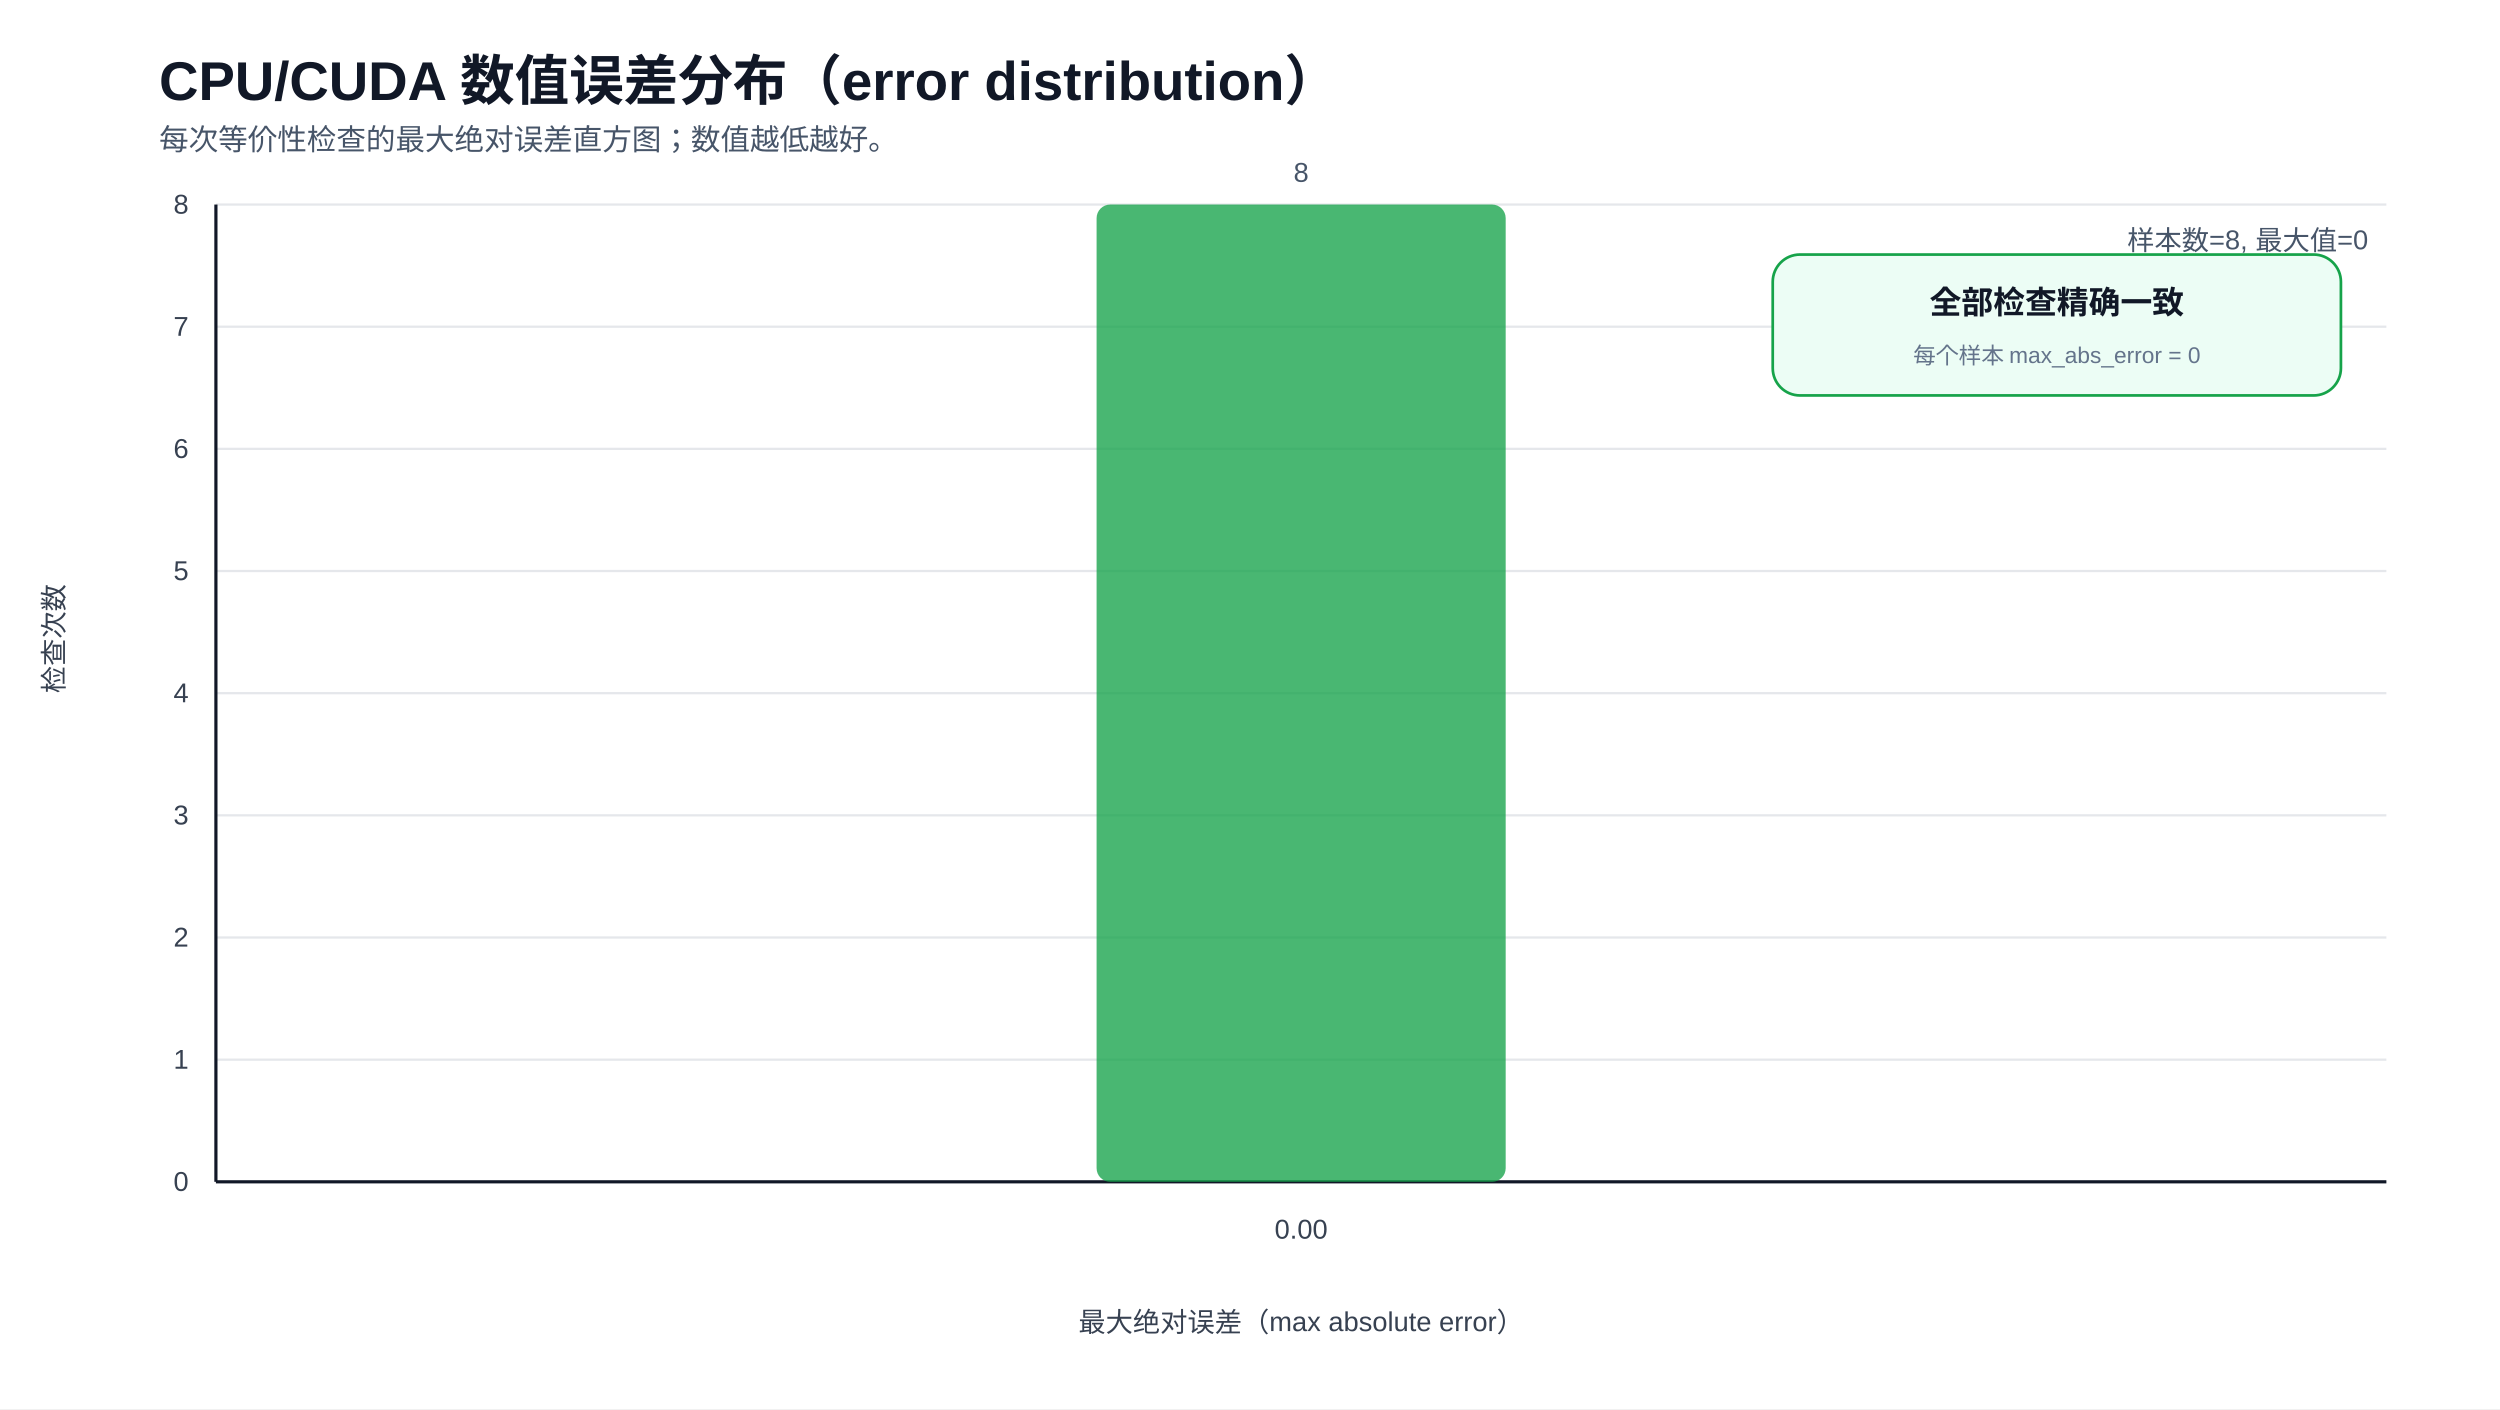
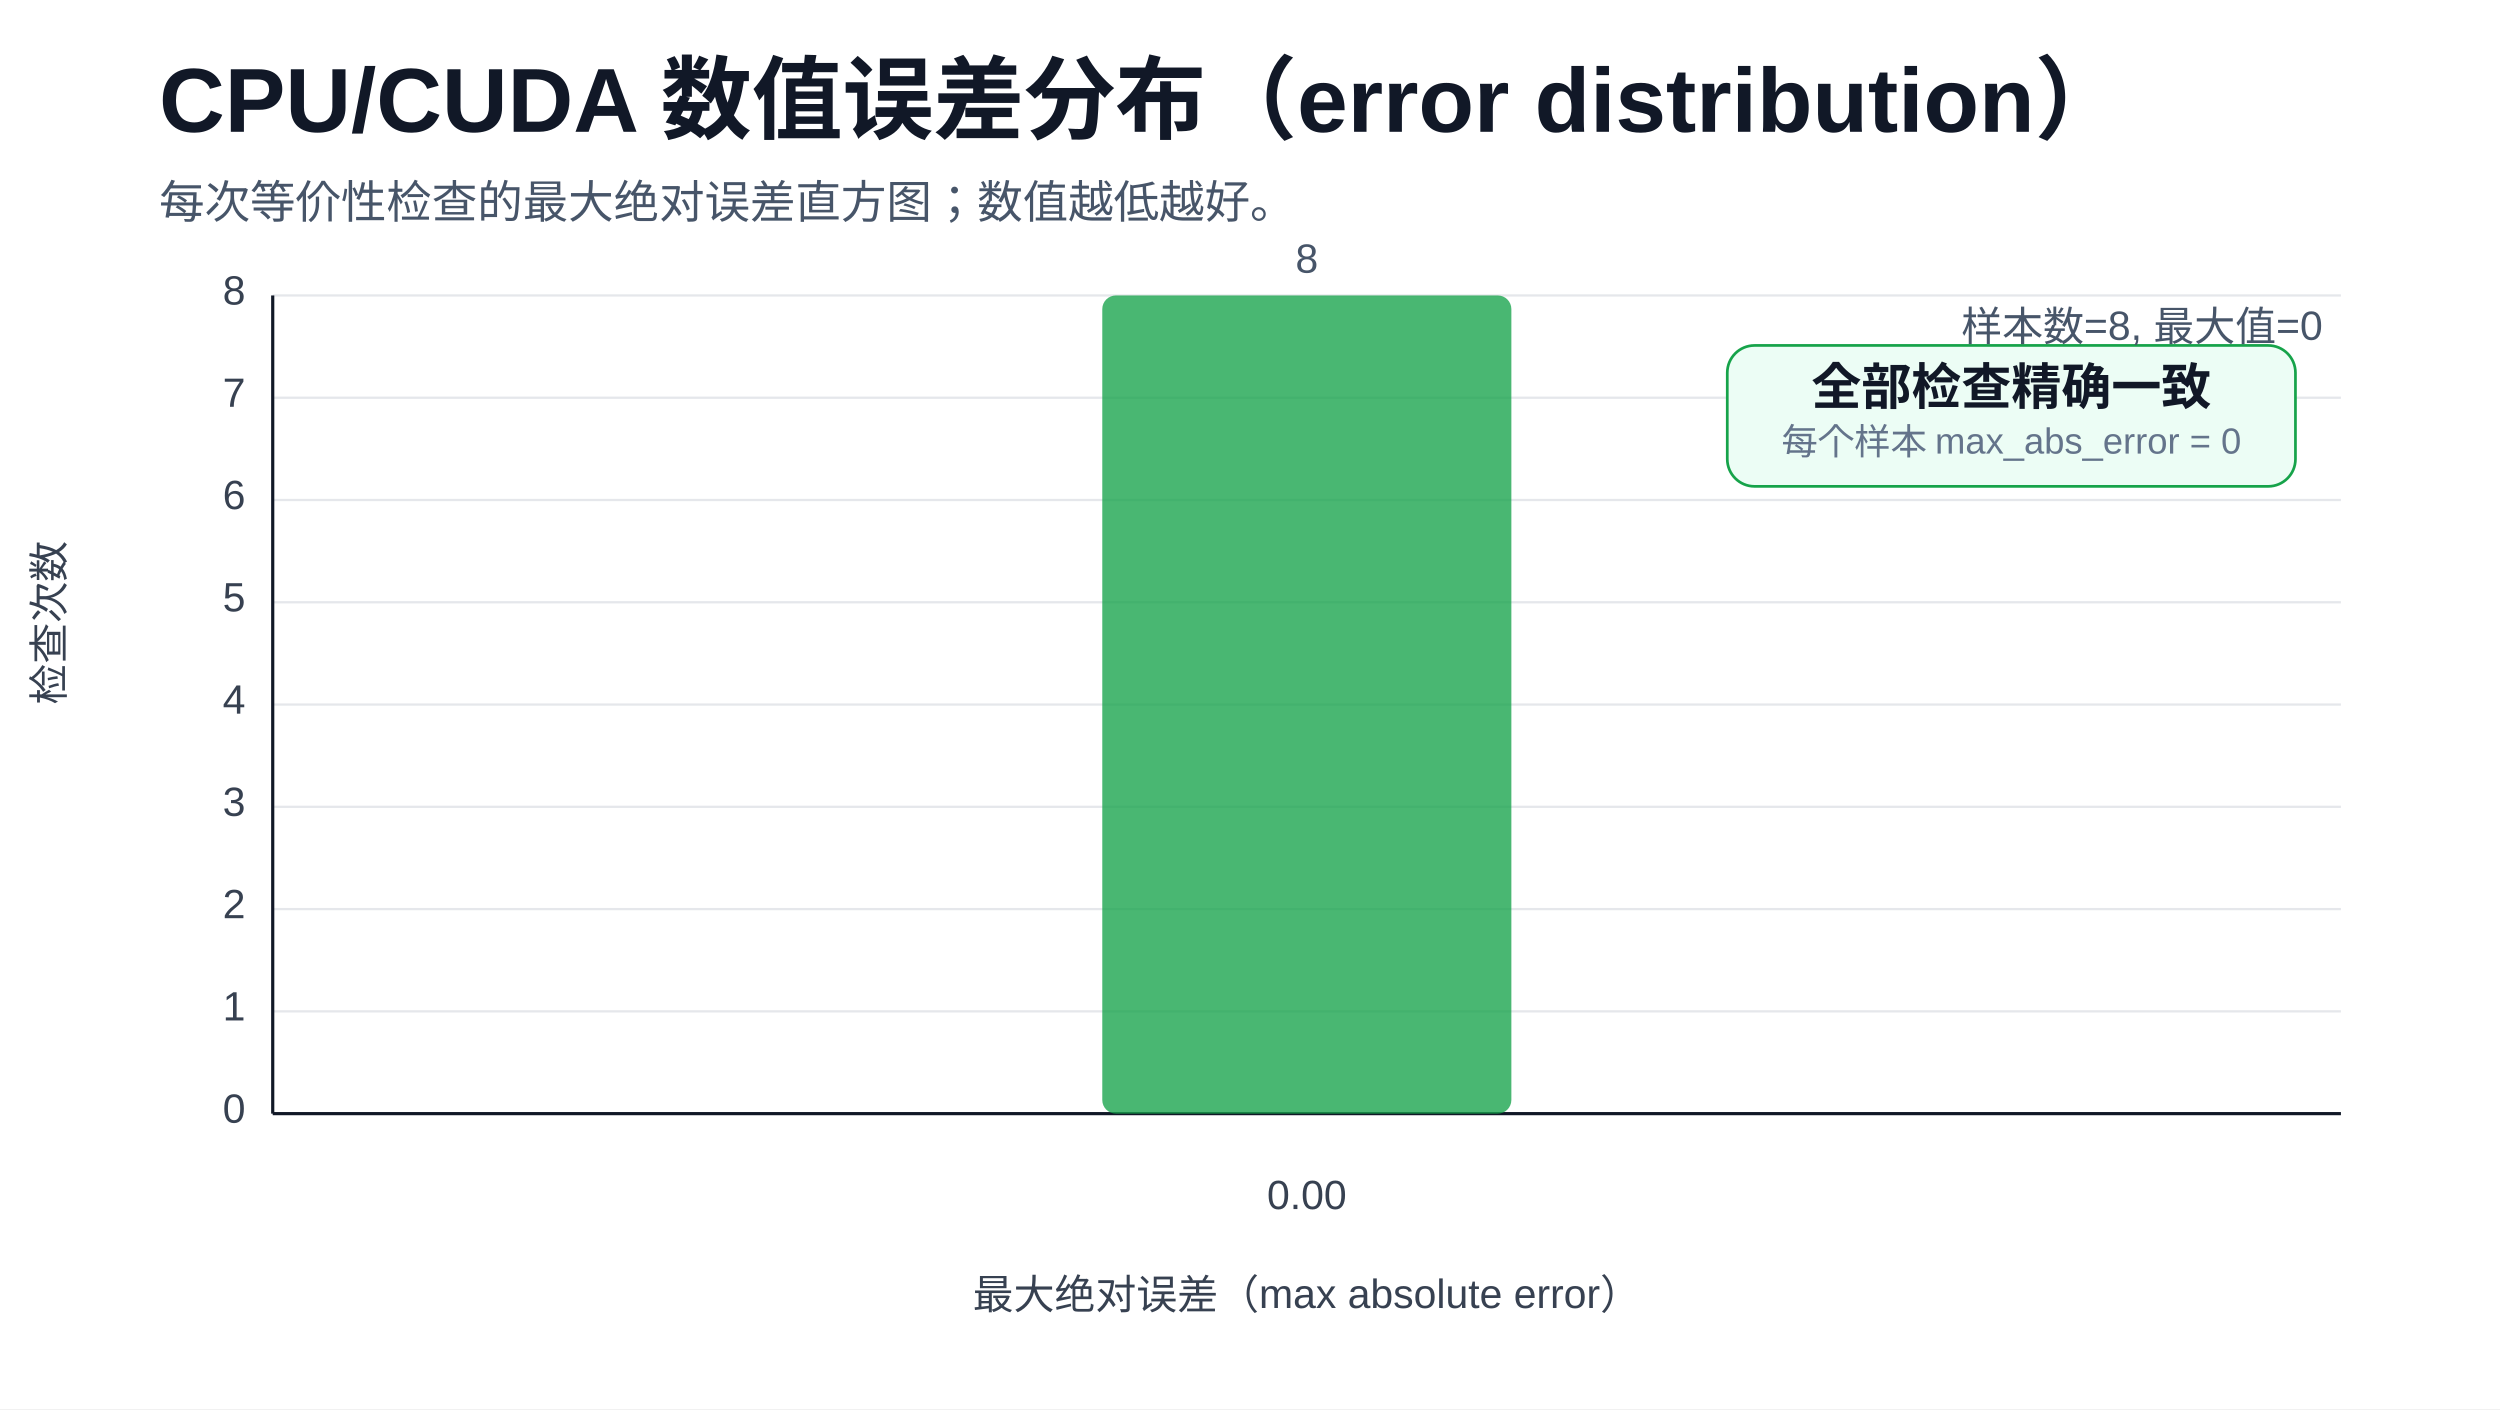
<svg xmlns="http://www.w3.org/2000/svg" width="1100" height="620" viewBox="0 0 1100 620" role="img">
  <style>
text{font-family:'AR PL UMing TW MBE','AR PL UMing CN','FandolHei','Microsoft YaHei','SimHei',Arial,Helvetica,sans-serif;fill:#111827;}
- .title{font-size:24px;font-weight:700;}
- .subtitle{font-size:13px;fill:#475569;}
- .label{font-size:14px;font-weight:700;}
- .small{font-size:12px;fill:#475569;}
- .tiny{font-size:10px;fill:#64748b;}
- .axis{font-size:12px;fill:#374151;}
+ .title{font-size:40px;font-weight:700;}
+ .subtitle{font-size:20px;fill:#475569;}
+ .label{font-size:22px;font-weight:700;}
+ .small{font-size:18px;fill:#475569;}
+ .tiny{font-size:16px;fill:#64748b;}
+ .axis{font-size:18px;fill:#374151;}
.box{stroke:#1f2937;stroke-width:1.4;rx:14;ry:14;}
</style>
  <defs>
    <marker id="arrow" markerWidth="10" markerHeight="10" refX="8" refY="3" orient="auto" markerUnits="strokeWidth">
      <path d="M0,0 L0,6 L9,3 z" fill="#334155" />
    </marker>
    <filter id="shadow" x="-10%" y="-10%" width="120%" height="130%">
      <feDropShadow dx="0" dy="3" stdDeviation="4" flood-color="#0f172a" flood-opacity="0.12" />
    </filter>
  </defs>
  <rect x="0" y="0" width="1100" height="620" fill="#ffffff" />
-   <text class="title" x="70.00" y="44.00" text-anchor="start">CPU/CUDA 数值误差分布（error distribution）</text>
-   <text class="subtitle" x="70.00" y="66.00" text-anchor="start">每次等价性检查的最大绝对误差直方图；数值越低越好。</text>
-   <line x1="95" y1="520.00" x2="1050" y2="520.00" stroke="#e5e7eb" />
-   <text class="axis" x="83.00" y="524.00" text-anchor="end">0</text>
-   <line x1="95" y1="466.25" x2="1050" y2="466.25" stroke="#e5e7eb" />
-   <text class="axis" x="83.00" y="470.25" text-anchor="end">1</text>
-   <line x1="95" y1="412.50" x2="1050" y2="412.50" stroke="#e5e7eb" />
-   <text class="axis" x="83.00" y="416.50" text-anchor="end">2</text>
-   <line x1="95" y1="358.75" x2="1050" y2="358.75" stroke="#e5e7eb" />
-   <text class="axis" x="83.00" y="362.75" text-anchor="end">3</text>
-   <line x1="95" y1="305.00" x2="1050" y2="305.00" stroke="#e5e7eb" />
-   <text class="axis" x="83.00" y="309.00" text-anchor="end">4</text>
-   <line x1="95" y1="251.25" x2="1050" y2="251.25" stroke="#e5e7eb" />
-   <text class="axis" x="83.00" y="255.25" text-anchor="end">5</text>
-   <line x1="95" y1="197.50" x2="1050" y2="197.50" stroke="#e5e7eb" />
-   <text class="axis" x="83.00" y="201.50" text-anchor="end">6</text>
-   <line x1="95" y1="143.75" x2="1050" y2="143.75" stroke="#e5e7eb" />
-   <text class="axis" x="83.00" y="147.75" text-anchor="end">7</text>
-   <line x1="95" y1="90.00" x2="1050" y2="90.00" stroke="#e5e7eb" />
-   <text class="axis" x="83.00" y="94.00" text-anchor="end">8</text>
-   <line x1="95" y1="90" x2="95" y2="520" stroke="#111827" stroke-width="1.4" />
-   <line x1="95" y1="520" x2="1050" y2="520" stroke="#111827" stroke-width="1.4" />
-   <rect x="482.50" y="90.00" width="180.00" height="430.00" fill="#16a34a" opacity="0.78" rx="6" />
-   <text class="small" x="572.50" y="80.00" text-anchor="middle">8</text>
-   <text class="axis" x="572.50" y="545.00" text-anchor="middle">0.00</text>
-   <rect x="780" y="112" width="250" height="62" rx="12" fill="#ecfdf5" stroke="#16a34a" stroke-width="1.2" />
-   <text class="label" x="905.00" y="138.00" text-anchor="middle">全部检查精确一致</text>
-   <text class="tiny" x="905.00" y="160.00" text-anchor="middle">每个样本 max_abs_error = 0</text>
-   <text class="axis" x="572.50" y="586.00" text-anchor="middle">最大绝对误差（max absolute error）</text>
-   <text class="axis" x="28" y="305.00" transform="rotate(-90 28 305.00)">检查次数</text>
-   <text class="small" x="1042.00" y="110.00" text-anchor="end">样本数=8, 最大值=0</text>
+   <text class="title" x="70.00" y="58.00" text-anchor="start">CPU/CUDA 数值误差分布（error distribution）</text>
+   <text class="subtitle" x="70.00" y="96.00" text-anchor="start">每次等价性检查的最大绝对误差直方图；数值越低越好。</text>
+   <line x1="120" y1="490.00" x2="1030" y2="490.00" stroke="#e5e7eb" />
+   <text class="axis" x="108.00" y="494.00" text-anchor="end">0</text>
+   <line x1="120" y1="445.00" x2="1030" y2="445.00" stroke="#e5e7eb" />
+   <text class="axis" x="108.00" y="449.00" text-anchor="end">1</text>
+   <line x1="120" y1="400.00" x2="1030" y2="400.00" stroke="#e5e7eb" />
+   <text class="axis" x="108.00" y="404.00" text-anchor="end">2</text>
+   <line x1="120" y1="355.00" x2="1030" y2="355.00" stroke="#e5e7eb" />
+   <text class="axis" x="108.00" y="359.00" text-anchor="end">3</text>
+   <line x1="120" y1="310.00" x2="1030" y2="310.00" stroke="#e5e7eb" />
+   <text class="axis" x="108.00" y="314.00" text-anchor="end">4</text>
+   <line x1="120" y1="265.00" x2="1030" y2="265.00" stroke="#e5e7eb" />
+   <text class="axis" x="108.00" y="269.00" text-anchor="end">5</text>
+   <line x1="120" y1="220.00" x2="1030" y2="220.00" stroke="#e5e7eb" />
+   <text class="axis" x="108.00" y="224.00" text-anchor="end">6</text>
+   <line x1="120" y1="175.00" x2="1030" y2="175.00" stroke="#e5e7eb" />
+   <text class="axis" x="108.00" y="179.00" text-anchor="end">7</text>
+   <line x1="120" y1="130.00" x2="1030" y2="130.00" stroke="#e5e7eb" />
+   <text class="axis" x="108.00" y="134.00" text-anchor="end">8</text>
+   <line x1="120" y1="130" x2="120" y2="490" stroke="#111827" stroke-width="1.4" />
+   <line x1="120" y1="490" x2="1030" y2="490" stroke="#111827" stroke-width="1.4" />
+   <rect x="485.00" y="130.00" width="180.00" height="360.00" fill="#16a34a" opacity="0.78" rx="6" />
+   <text class="small" x="575.00" y="120.00" text-anchor="middle">8</text>
+   <text class="axis" x="575.00" y="532.00" text-anchor="middle">0.00</text>
+   <rect x="760" y="152" width="250" height="62" rx="12" fill="#ecfdf5" stroke="#16a34a" stroke-width="1.2" />
+   <text class="label" x="885.00" y="178.00" text-anchor="middle">全部检查精确一致</text>
+   <text class="tiny" x="885.00" y="200.00" text-anchor="middle">每个样本 max_abs_error = 0</text>
+   <text class="axis" x="575.00" y="576.00" text-anchor="middle">最大绝对误差（max absolute error）</text>
+   <text class="axis" x="28" y="310.00" transform="rotate(-90 28 310.00)">检查次数</text>
+   <text class="small" x="1022.00" y="150.00" text-anchor="end">样本数=8, 最大值=0</text>
</svg>
